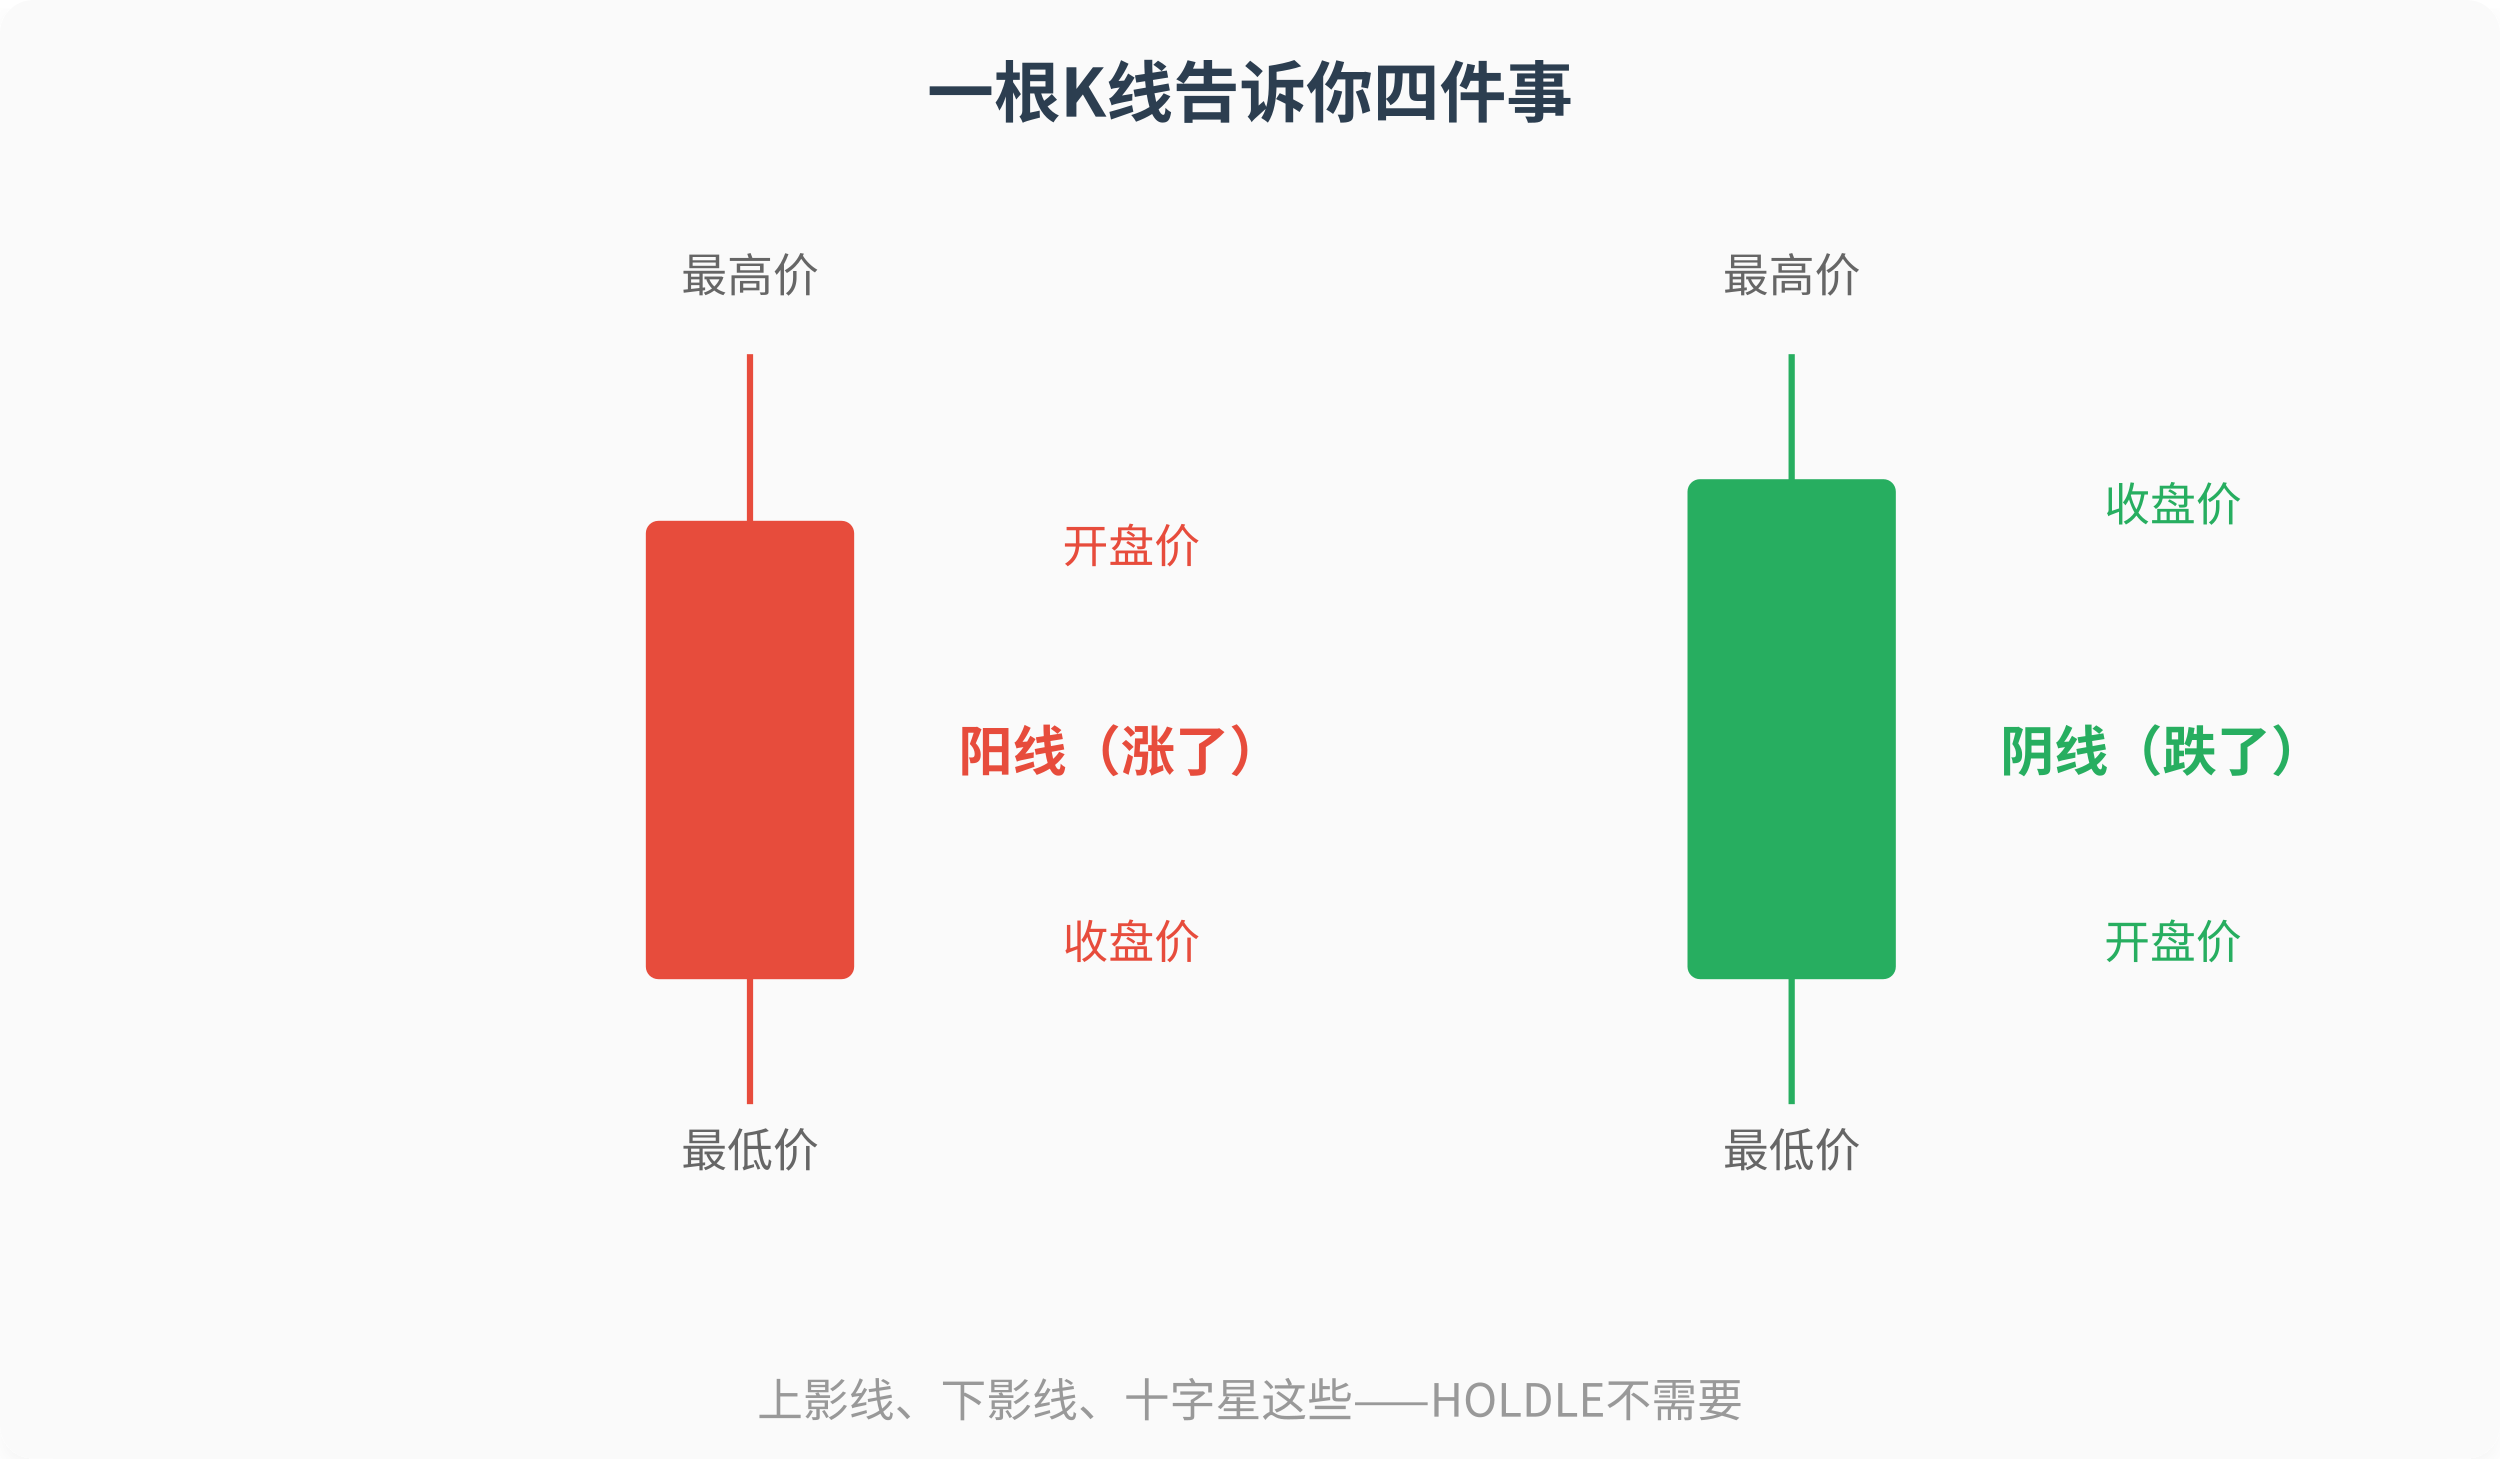
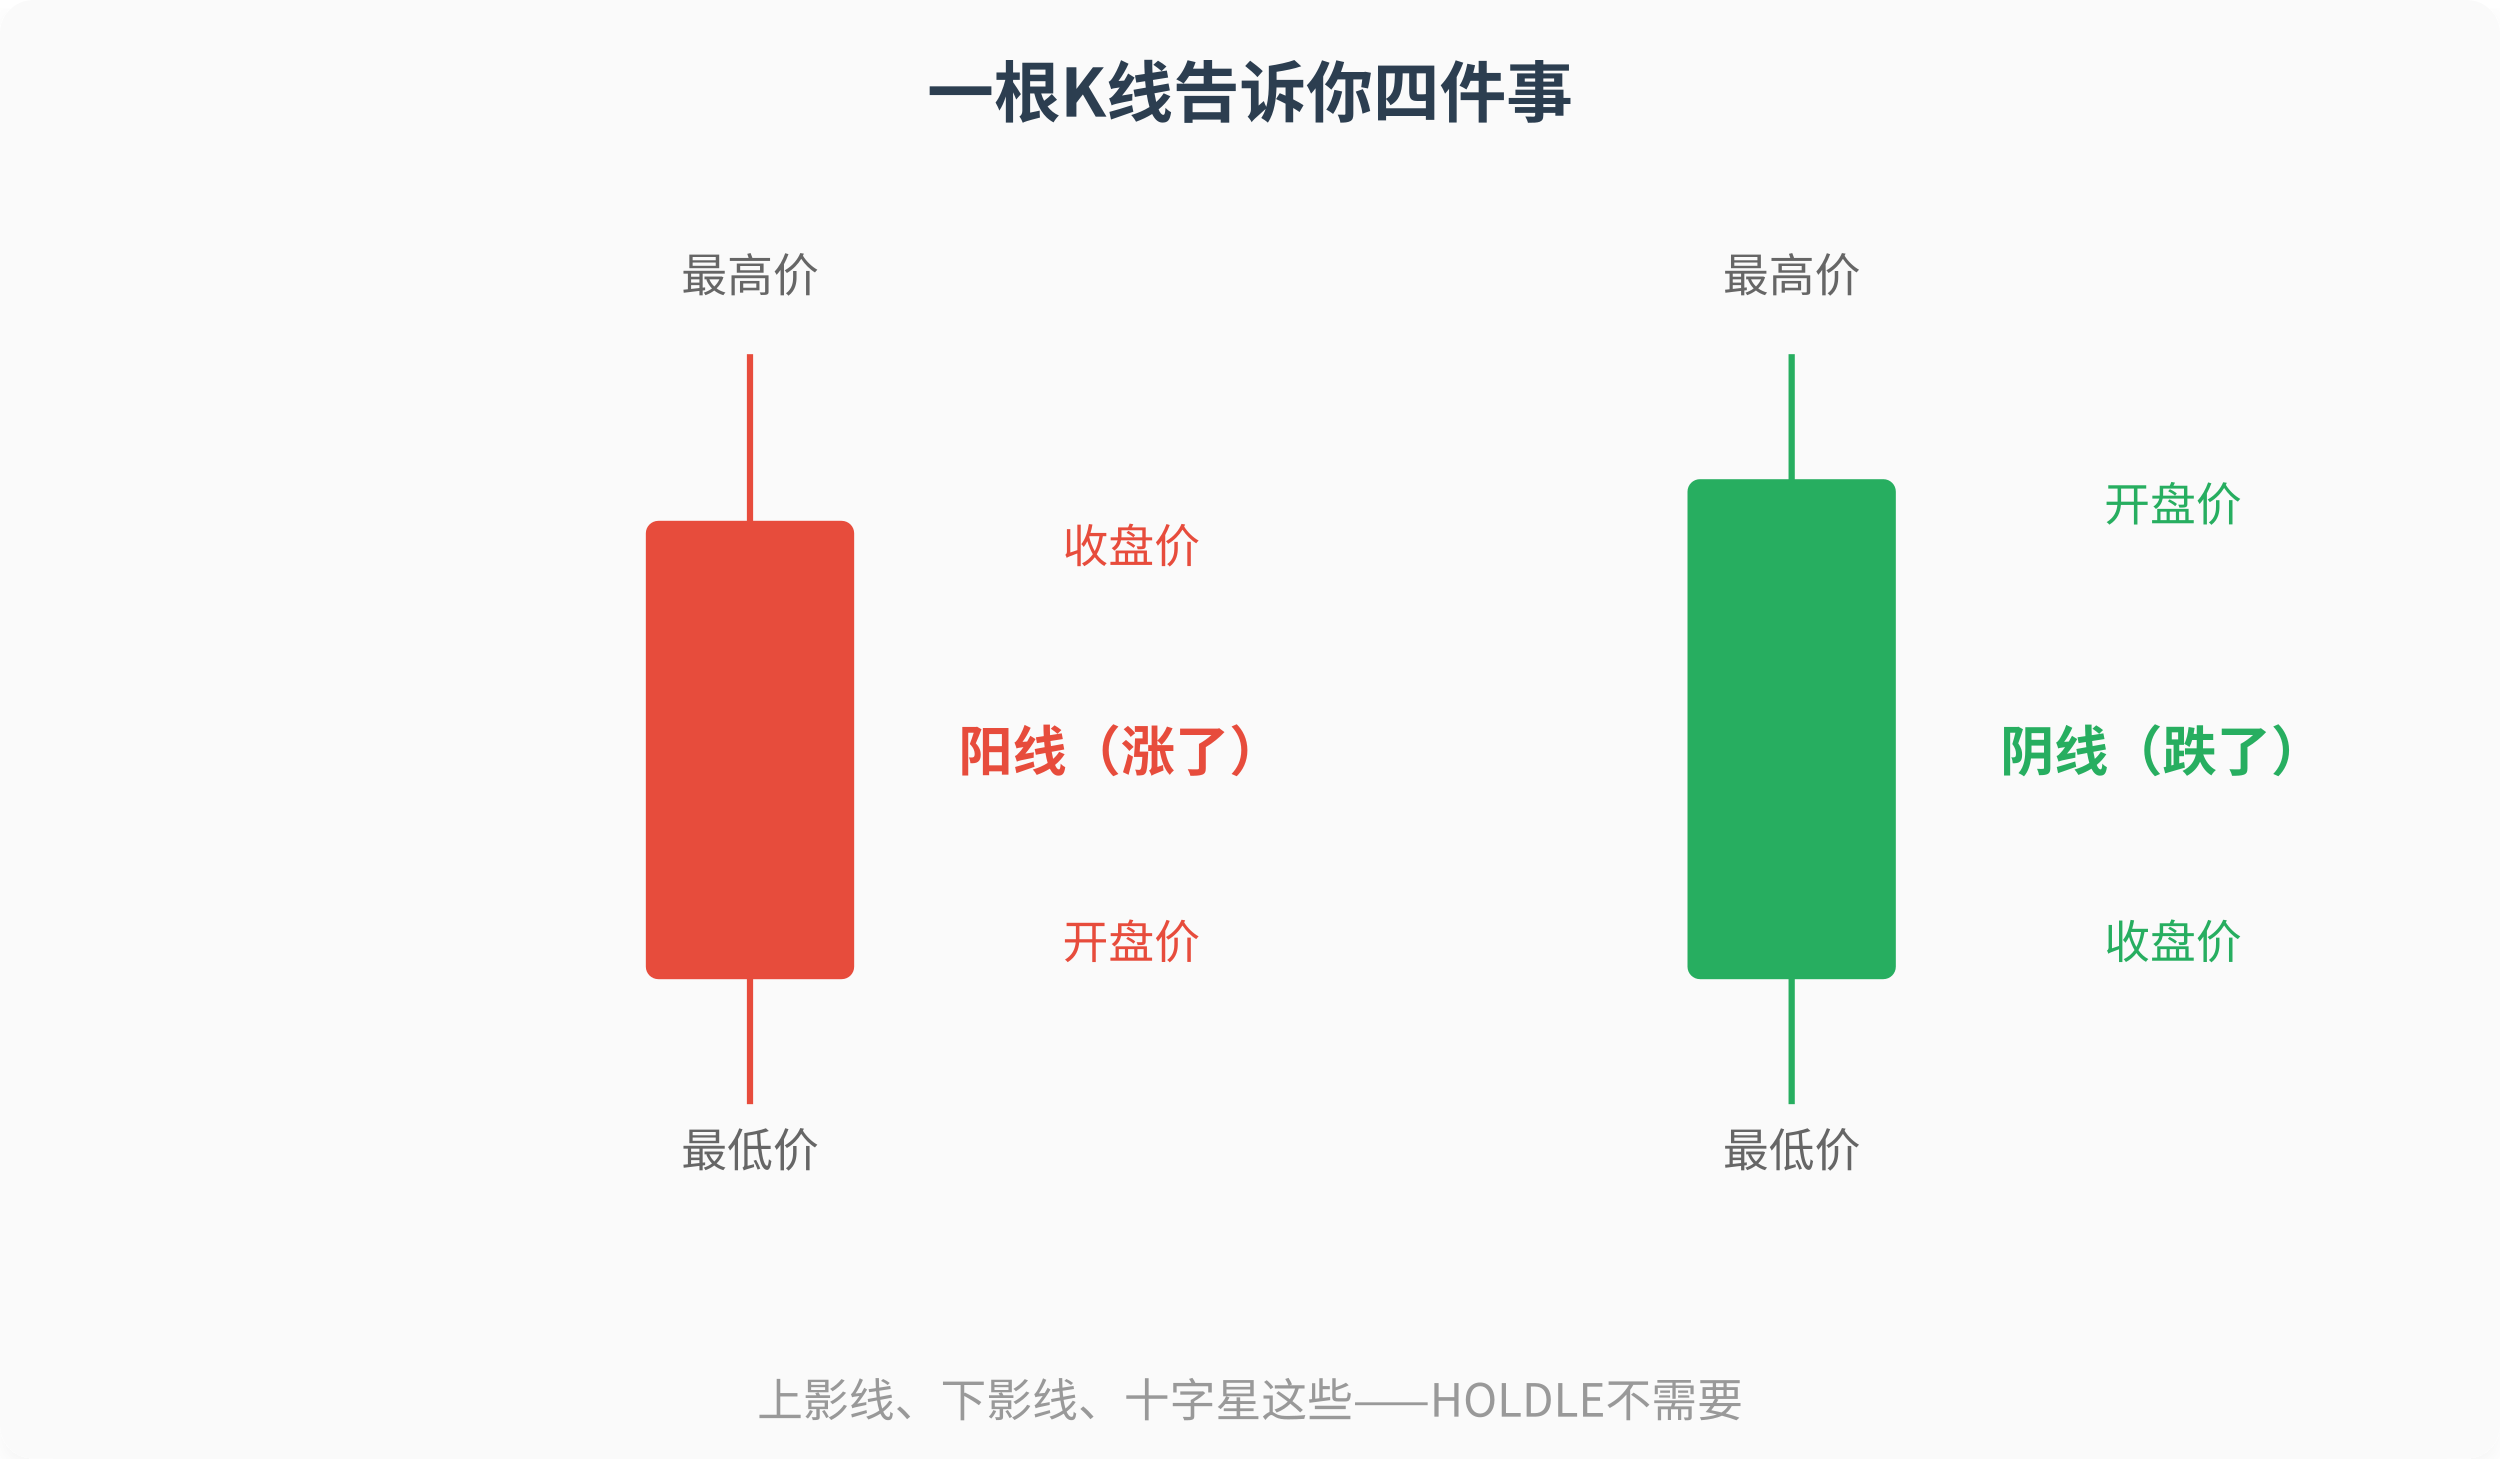
<svg xmlns="http://www.w3.org/2000/svg" width="600" height="350" viewBox="0 0 600 350">
  <defs>
    <filter id="shadow" x="-5%" y="-5%" width="110%" height="110%">
      <feDropShadow dx="0" dy="2" stdDeviation="4" flood-color="#000" flood-opacity="0.06" />
    </filter>
  </defs>
  <rect width="600" height="350" rx="8" fill="#FAFAFA" filter="url(#shadow)" />
  <text x="300" y="28" font-family="Noto Sans CJK SC, PingFang SC, sans-serif" font-size="16" font-weight="700" fill="#2C3E50" text-anchor="middle">一根K线告诉你四件事</text>
  <g transform="translate(150, 175)">
    <line x1="30" y1="-90" x2="30" y2="90" stroke="#E74C3C" stroke-width="1.5" />
    <rect x="5" y="-50" width="50" height="110" fill="#E74C3C" rx="3" />
    <text x="30" y="-105" font-family="Noto Sans CJK SC, PingFang SC, sans-serif" font-size="11" fill="#666" text-anchor="middle">最高价</text>
    <text x="30" y="105" font-family="Noto Sans CJK SC, PingFang SC, sans-serif" font-size="11" fill="#666" text-anchor="middle">最低价</text>
-     <text x="105" y="-40" font-family="Noto Sans CJK SC, PingFang SC, sans-serif" font-size="11" fill="#E74C3C" text-anchor="start">开盘价</text>
-     <text x="105" y="55" font-family="Noto Sans CJK SC, PingFang SC, sans-serif" font-size="11" fill="#E74C3C" text-anchor="start">收盘价</text>
+     <text x="105" y="-40" font-family="Noto Sans CJK SC, PingFang SC, sans-serif" font-size="11" fill="#E74C3C" text-anchor="start">收盘价</text>
+     <text x="105" y="55" font-family="Noto Sans CJK SC, PingFang SC, sans-serif" font-size="11" fill="#E74C3C" text-anchor="start">开盘价</text>
    <text x="80" y="10" font-family="Noto Sans CJK SC, PingFang SC, sans-serif" font-size="13" font-weight="700" fill="#E74C3C" text-anchor="start">阳线（涨了）</text>
  </g>
  <g transform="translate(400, 175)">
    <line x1="30" y1="-90" x2="30" y2="90" stroke="#27AE60" stroke-width="1.5" />
    <rect x="5" y="-60" width="50" height="120" fill="#27AE60" rx="3" />
    <text x="30" y="-105" font-family="Noto Sans CJK SC, PingFang SC, sans-serif" font-size="11" fill="#666" text-anchor="middle">最高价</text>
    <text x="30" y="105" font-family="Noto Sans CJK SC, PingFang SC, sans-serif" font-size="11" fill="#666" text-anchor="middle">最低价</text>
-     <text x="105" y="-50" font-family="Noto Sans CJK SC, PingFang SC, sans-serif" font-size="11" fill="#27AE60" text-anchor="start">收盘价</text>
-     <text x="105" y="55" font-family="Noto Sans CJK SC, PingFang SC, sans-serif" font-size="11" fill="#27AE60" text-anchor="start">开盘价</text>
+     <text x="105" y="-50" font-family="Noto Sans CJK SC, PingFang SC, sans-serif" font-size="11" fill="#27AE60" text-anchor="start">开盘价</text>
+     <text x="105" y="55" font-family="Noto Sans CJK SC, PingFang SC, sans-serif" font-size="11" fill="#27AE60" text-anchor="start">收盘价</text>
    <text x="80" y="10" font-family="Noto Sans CJK SC, PingFang SC, sans-serif" font-size="13" font-weight="700" fill="#27AE60" text-anchor="start">阴线（跌了）</text>
  </g>
  <text x="300" y="340" font-family="Noto Sans CJK SC, PingFang SC, sans-serif" font-size="11" fill="#999" text-anchor="middle">上影线、下影线、十字星这些——HOLDLE不需要</text>
</svg>
